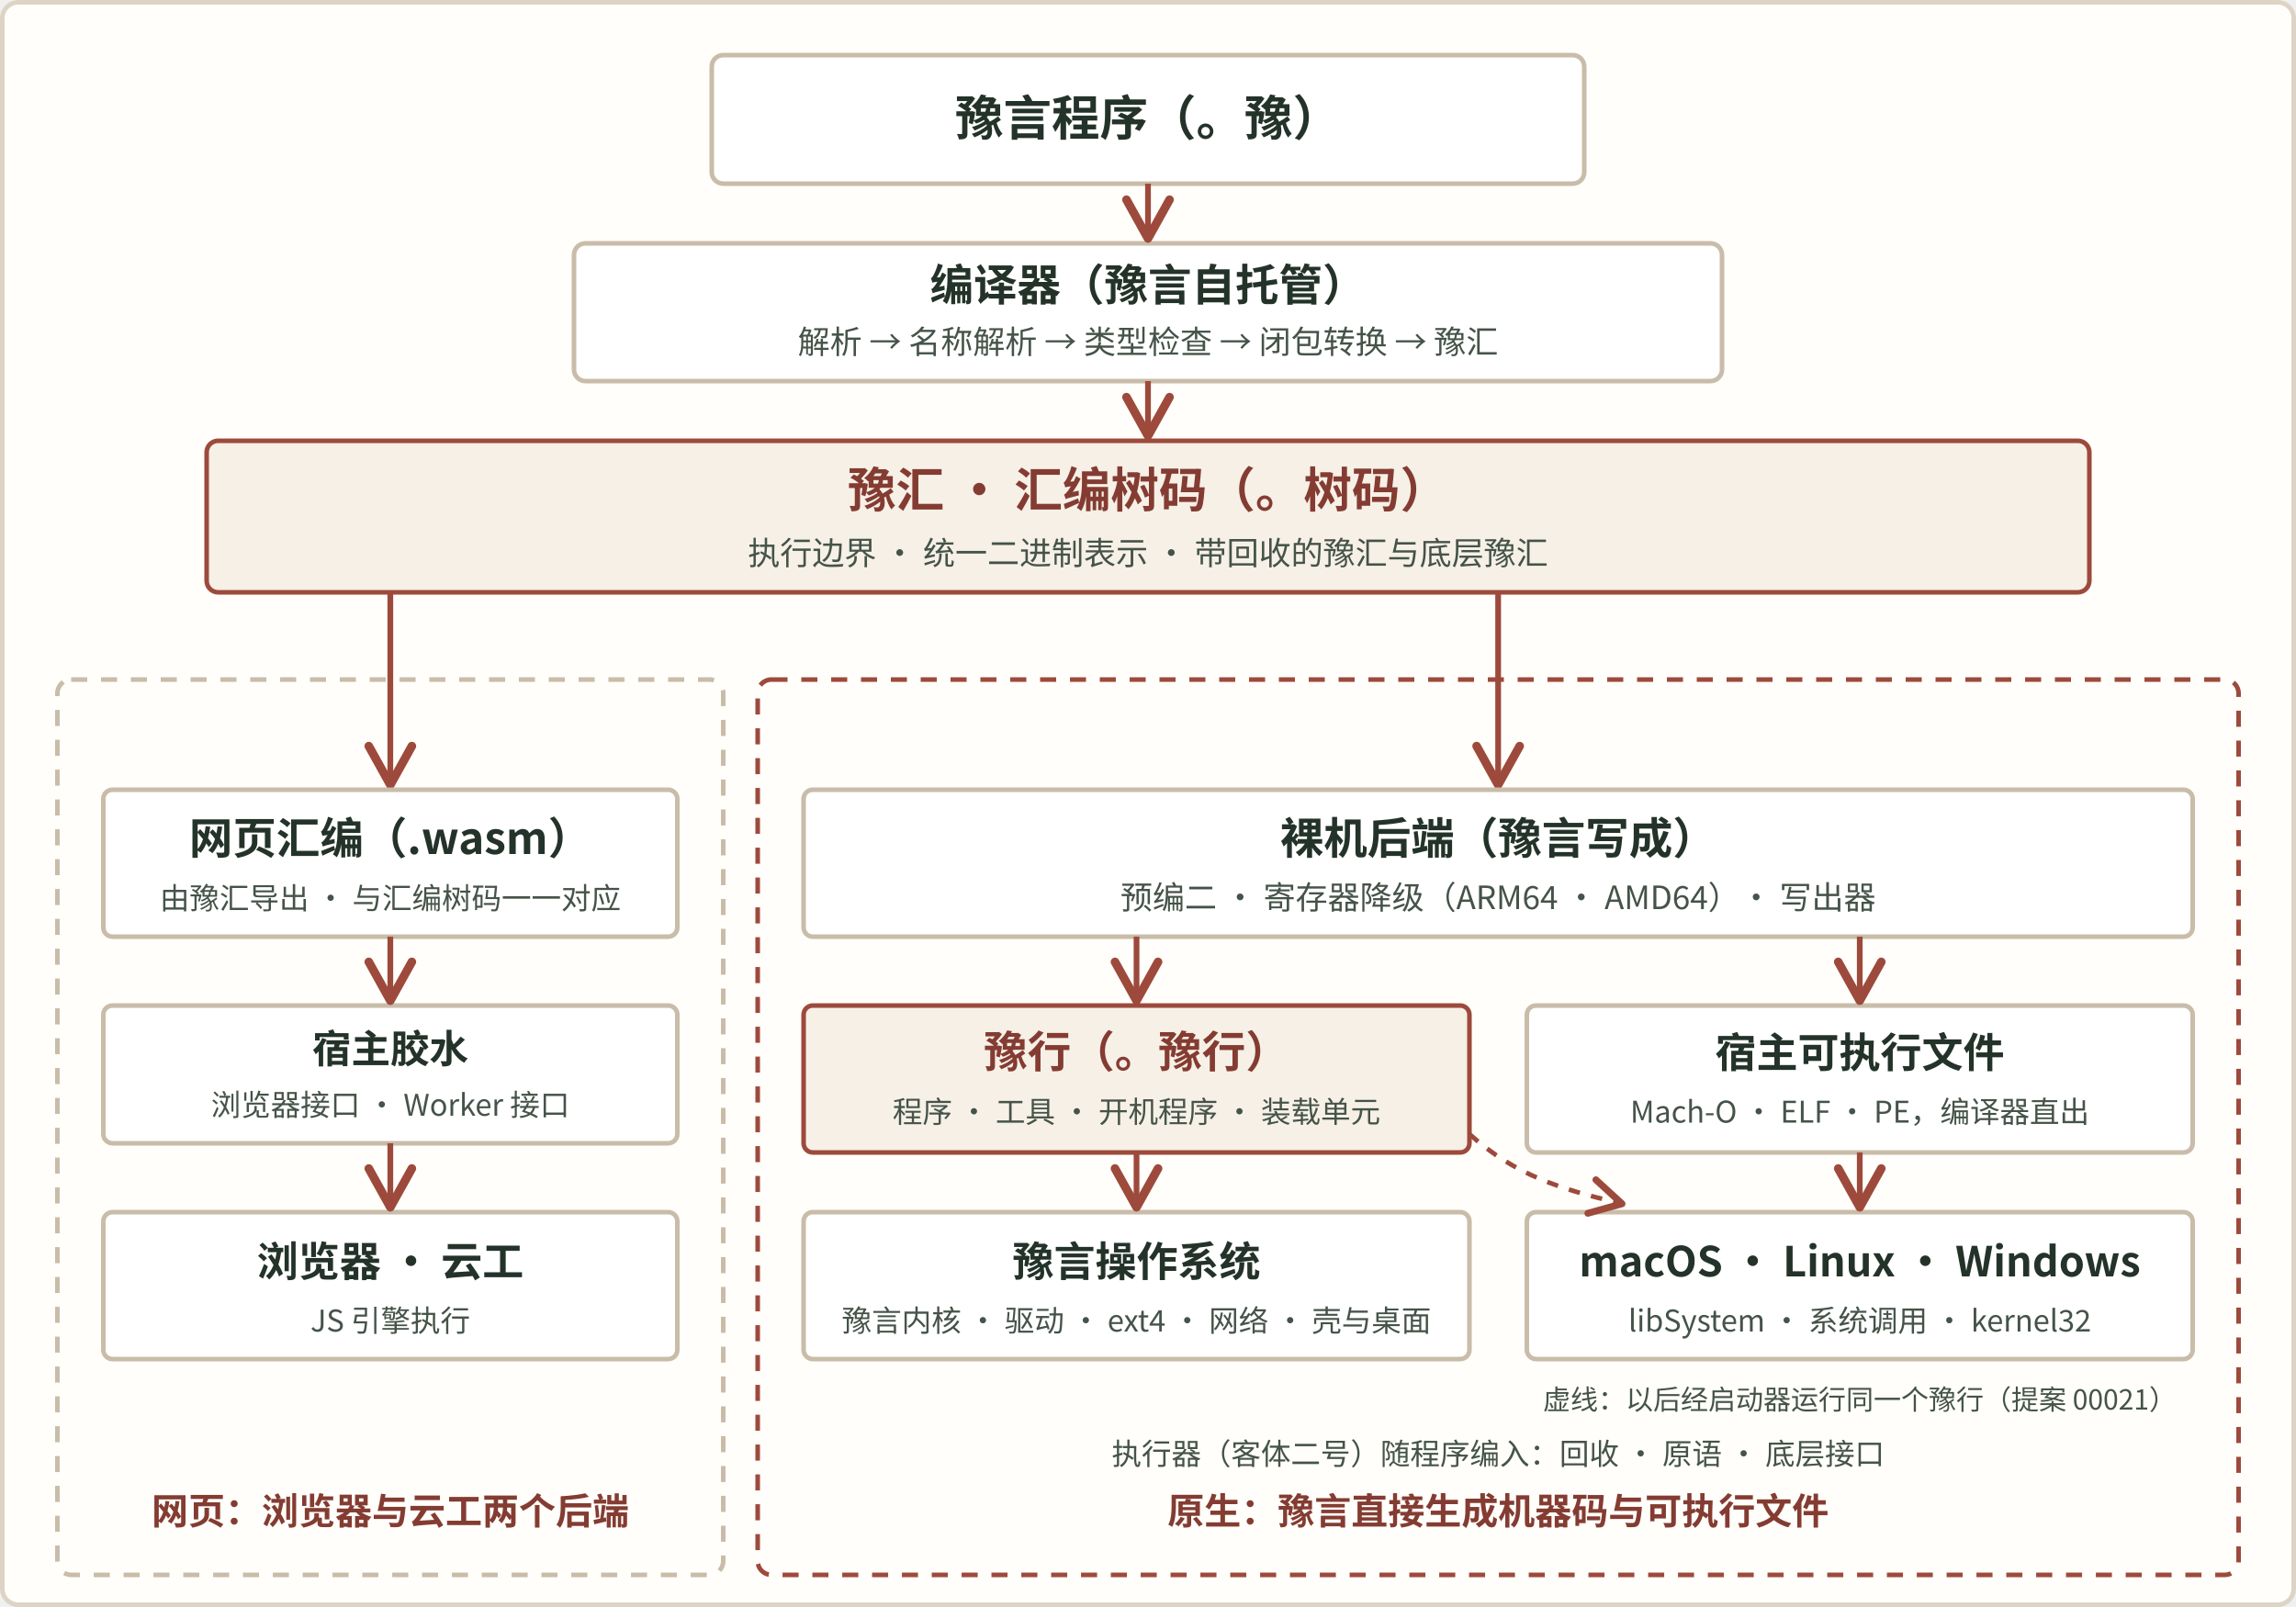
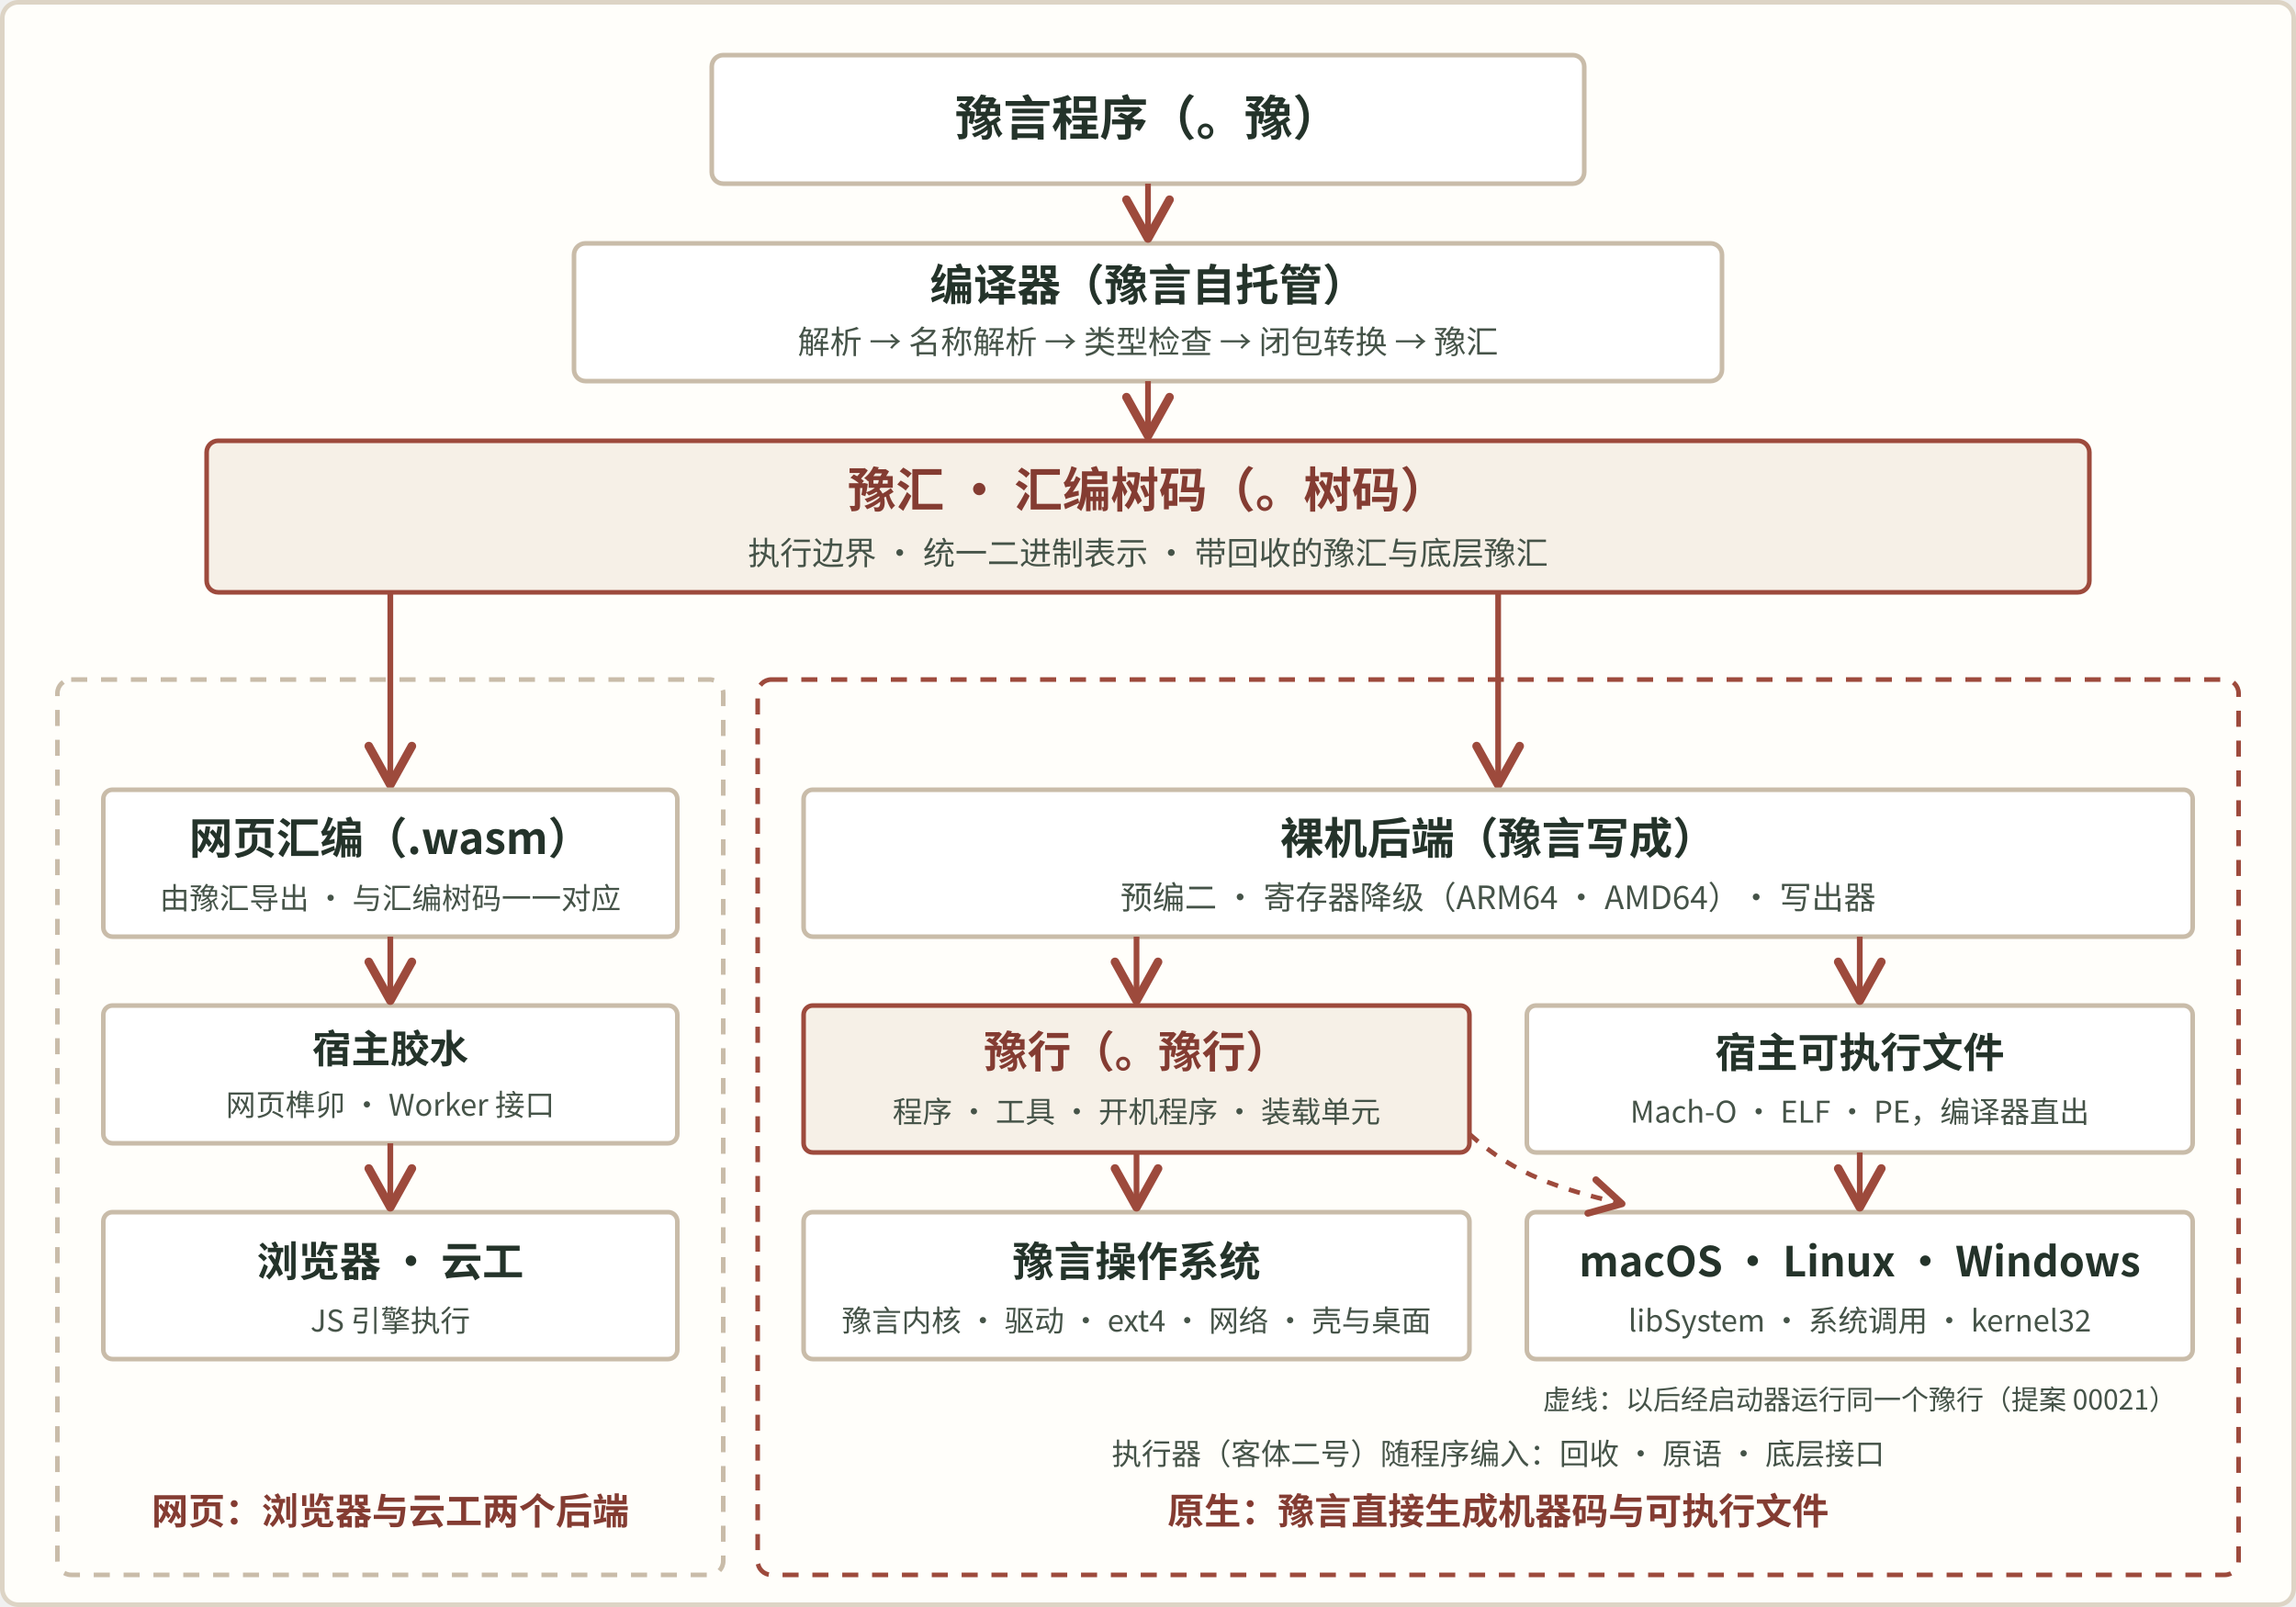
<svg xmlns="http://www.w3.org/2000/svg" viewBox="0 0 1000 700" role="img" aria-labelledby="图题 图说">
  <rect x="1" y="1" width="998" height="698" rx="7" fill="#fffefa" stroke="#ddd4c5" stroke-width="2" />
  <defs>
    <marker id="箭" viewBox="0 0 12 12" refX="9" refY="6" markerWidth="9" markerHeight="9" orient="auto-start-reverse">
      <path d="M1 1L10 6L1 11" fill="none" stroke="#9d4a3c" stroke-width="2" stroke-linecap="round" stroke-linejoin="round" />
    </marker>
  </defs>
  <g fill="#ffffff" stroke="#c9bca9" stroke-width="2">
    <rect x="310" y="24" width="380" height="56" rx="5" />
    <rect x="250" y="106" width="500" height="60" rx="5" />
  </g>
  <rect x="90" y="192" width="820" height="66" rx="5" fill="#f6f0e7" stroke="#9d4a3c" stroke-width="2" />
  <g font-family="'Noto Sans CJK SC','PingFang SC','Microsoft YaHei',sans-serif" text-anchor="middle">
    <text x="500" y="59" fill="#24332a" font-size="21" font-weight="600">豫言程序（。豫）</text>
    <text x="500" y="131" fill="#24332a" font-size="19" font-weight="600">编译器（豫言自托管）</text>
    <text x="500" y="154" fill="#455348" font-size="14">解析 → 名称解析 → 类型检查 → 闭包转换 → 豫汇</text>
    <text x="500" y="221" fill="#843c32" font-size="21" font-weight="600">豫汇 · 汇编树码（。树码）</text>
    <text x="500" y="246" fill="#455348" font-size="14">执行边界 · 统一二进制表示 · 带回收的豫汇与底层豫汇</text>
  </g>
  <g fill="none" stroke="#9d4a3c" stroke-width="2.5" marker-end="url(#箭)">
    <path d="M500 80V102" />
    <path d="M500 166V188" />
    <path d="M170 258V340" />
    <path d="M652.5 258V340" />
  </g>
  <rect x="25" y="296" width="290" height="390" rx="6" fill="none" stroke="#c9bca9" stroke-width="2" stroke-dasharray="7 6" />
  <rect x="330" y="296" width="645" height="390" rx="6" fill="none" stroke="#9d4a3c" stroke-width="2" stroke-dasharray="7 6" />
  <g fill="#ffffff" stroke="#c9bca9" stroke-width="2">
    <rect x="45" y="344" width="250" height="64" rx="4" />
    <rect x="45" y="438" width="250" height="60" rx="4" />
    <rect x="45" y="528" width="250" height="64" rx="4" />
    <rect x="350" y="344" width="605" height="64" rx="4" />
    <rect x="665" y="438" width="290" height="64" rx="4" />
    <rect x="350" y="528" width="290" height="64" rx="4" />
    <rect x="665" y="528" width="290" height="64" rx="4" />
  </g>
  <rect x="350" y="438" width="290" height="64" rx="4" fill="#f6f0e7" stroke="#9d4a3c" stroke-width="2" />
  <g fill="none" stroke="#9d4a3c" stroke-width="2.5" marker-end="url(#箭)">
    <path d="M170 408V434" />
    <path d="M170 498V524" />
    <path d="M495 408V434" />
    <path d="M810 408V434" />
    <path d="M495 502V524" />
    <path d="M810 502V524" />
  </g>
  <path d="M640 494C660 512 680 518 705 524" fill="none" stroke="#9d4a3c" stroke-width="2" stroke-dasharray="5 5" marker-end="url(#箭)" />
  <g font-family="'Noto Sans CJK SC','PingFang SC','Microsoft YaHei',sans-serif" text-anchor="middle">
    <text x="170" y="372" fill="#24332a" font-size="19" font-weight="600">网页汇编（.wasm）</text>
    <text x="170" y="396" fill="#455348" font-size="13">由豫汇导出 · 与汇编树码一一对应</text>
    <text x="170" y="463" fill="#24332a" font-size="17" font-weight="600">宿主胶水</text>
-     <text x="170" y="486" fill="#455348" font-size="13">浏览器接口 · Worker 接口</text>
+     <text x="170" y="486" fill="#455348" font-size="13">网页榫卯 · Worker 接口</text>
    <text x="170" y="556" fill="#24332a" font-size="18" font-weight="600">浏览器 · 云工</text>
    <text x="170" y="580" fill="#455348" font-size="13">JS 引擎执行</text>
    <text x="170" y="664" fill="#843c32" font-size="16" font-weight="600">网页：浏览器与云工两个后端</text>
    <text x="652.5" y="372" fill="#24332a" font-size="19" font-weight="600">裸机后端（豫言写成）</text>
    <text x="652.5" y="396" fill="#455348" font-size="14">预编二 · 寄存器降级（ARM64 · AMD64）· 写出器</text>
    <text x="495" y="465" fill="#843c32" font-size="19" font-weight="600">豫行（。豫行）</text>
    <text x="495" y="489" fill="#455348" font-size="13">程序 · 工具 · 开机程序 · 装载单元</text>
    <text x="810" y="465" fill="#24332a" font-size="18" font-weight="600">宿主可执行文件</text>
    <text x="810" y="489" fill="#455348" font-size="13">Mach-O · ELF · PE，编译器直出</text>
    <text x="495" y="556" fill="#24332a" font-size="18" font-weight="600">豫言操作系统</text>
    <text x="495" y="580" fill="#455348" font-size="13">豫言内核 · 驱动 · ext4 · 网络 · 壳与桌面</text>
    <text x="810" y="556" fill="#24332a" font-size="18" font-weight="600">macOS · Linux · Windows</text>
    <text x="810" y="580" fill="#455348" font-size="13">libSystem · 系统调用 · kernel32</text>
    <text x="810" y="614" fill="#455348" font-size="12">虚线：以后经启动器运行同一个豫行（提案 00021）</text>
    <text x="652.5" y="638" fill="#455348" font-size="13">执行器（客体二号）随程序编入：回收 · 原语 · 底层接口</text>
    <text x="652.5" y="664" fill="#843c32" font-size="16" font-weight="600">原生：豫言直接生成机器码与可执行文件</text>
  </g>
</svg>
